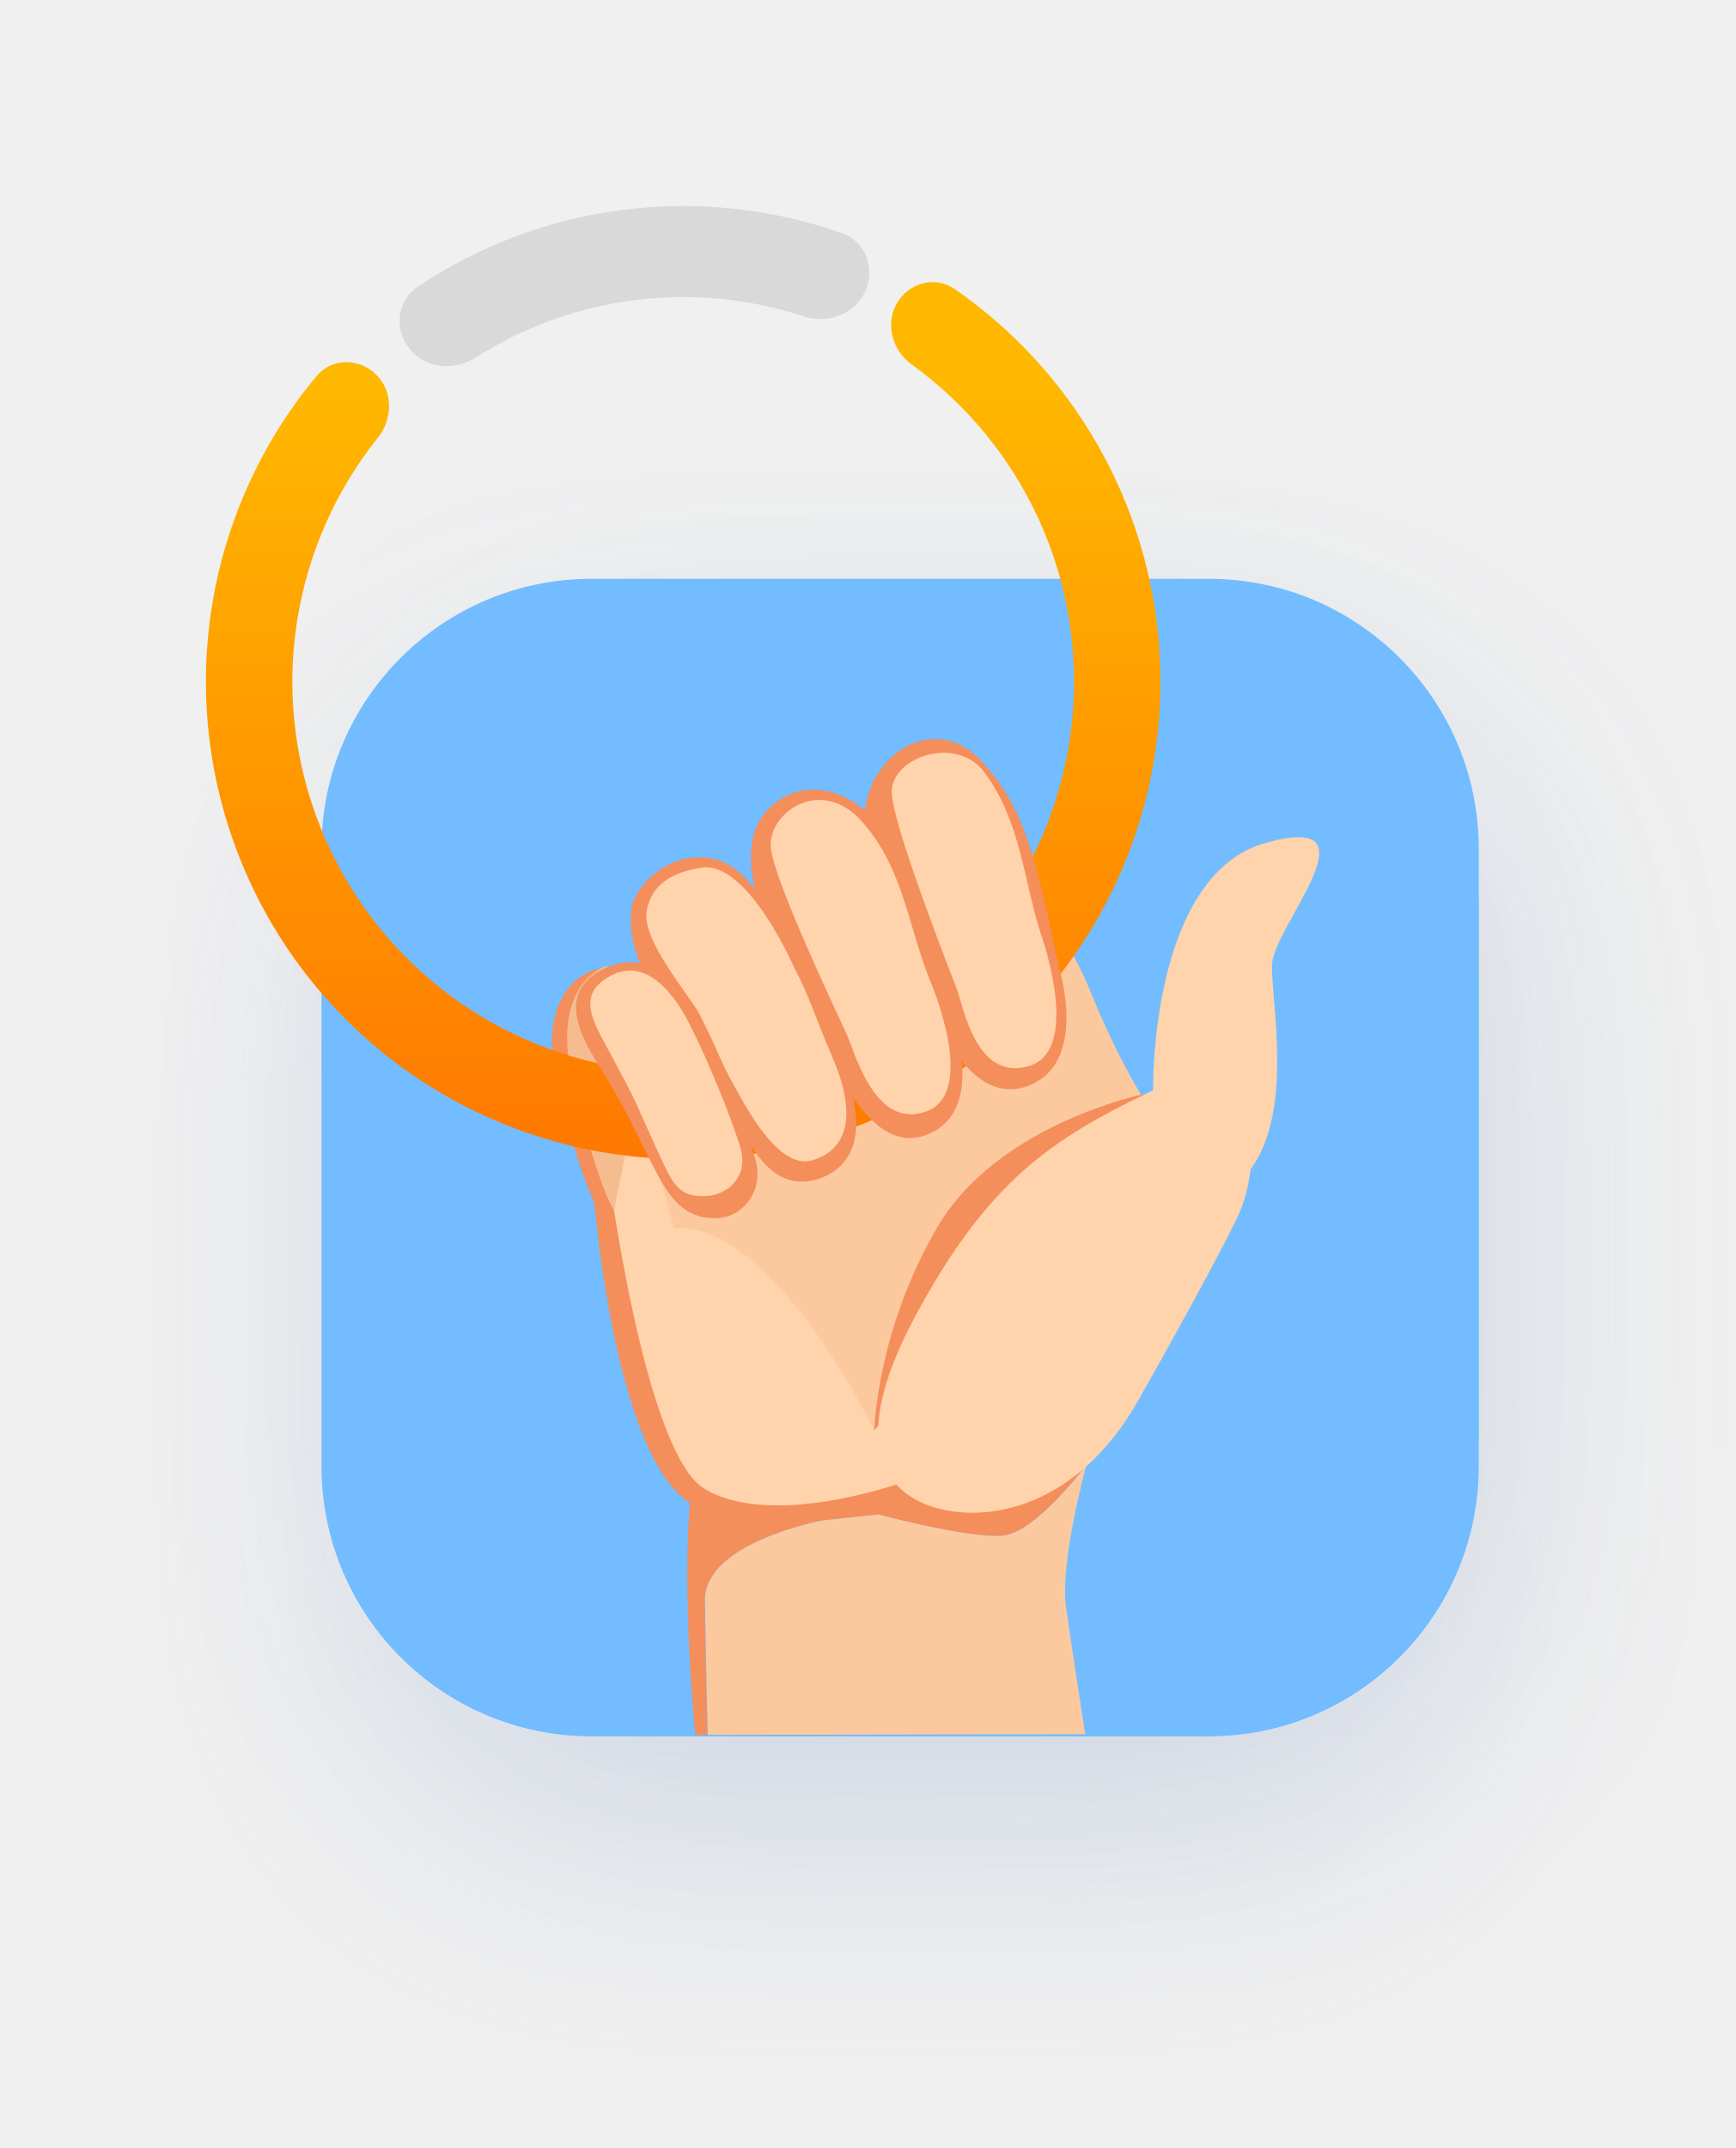
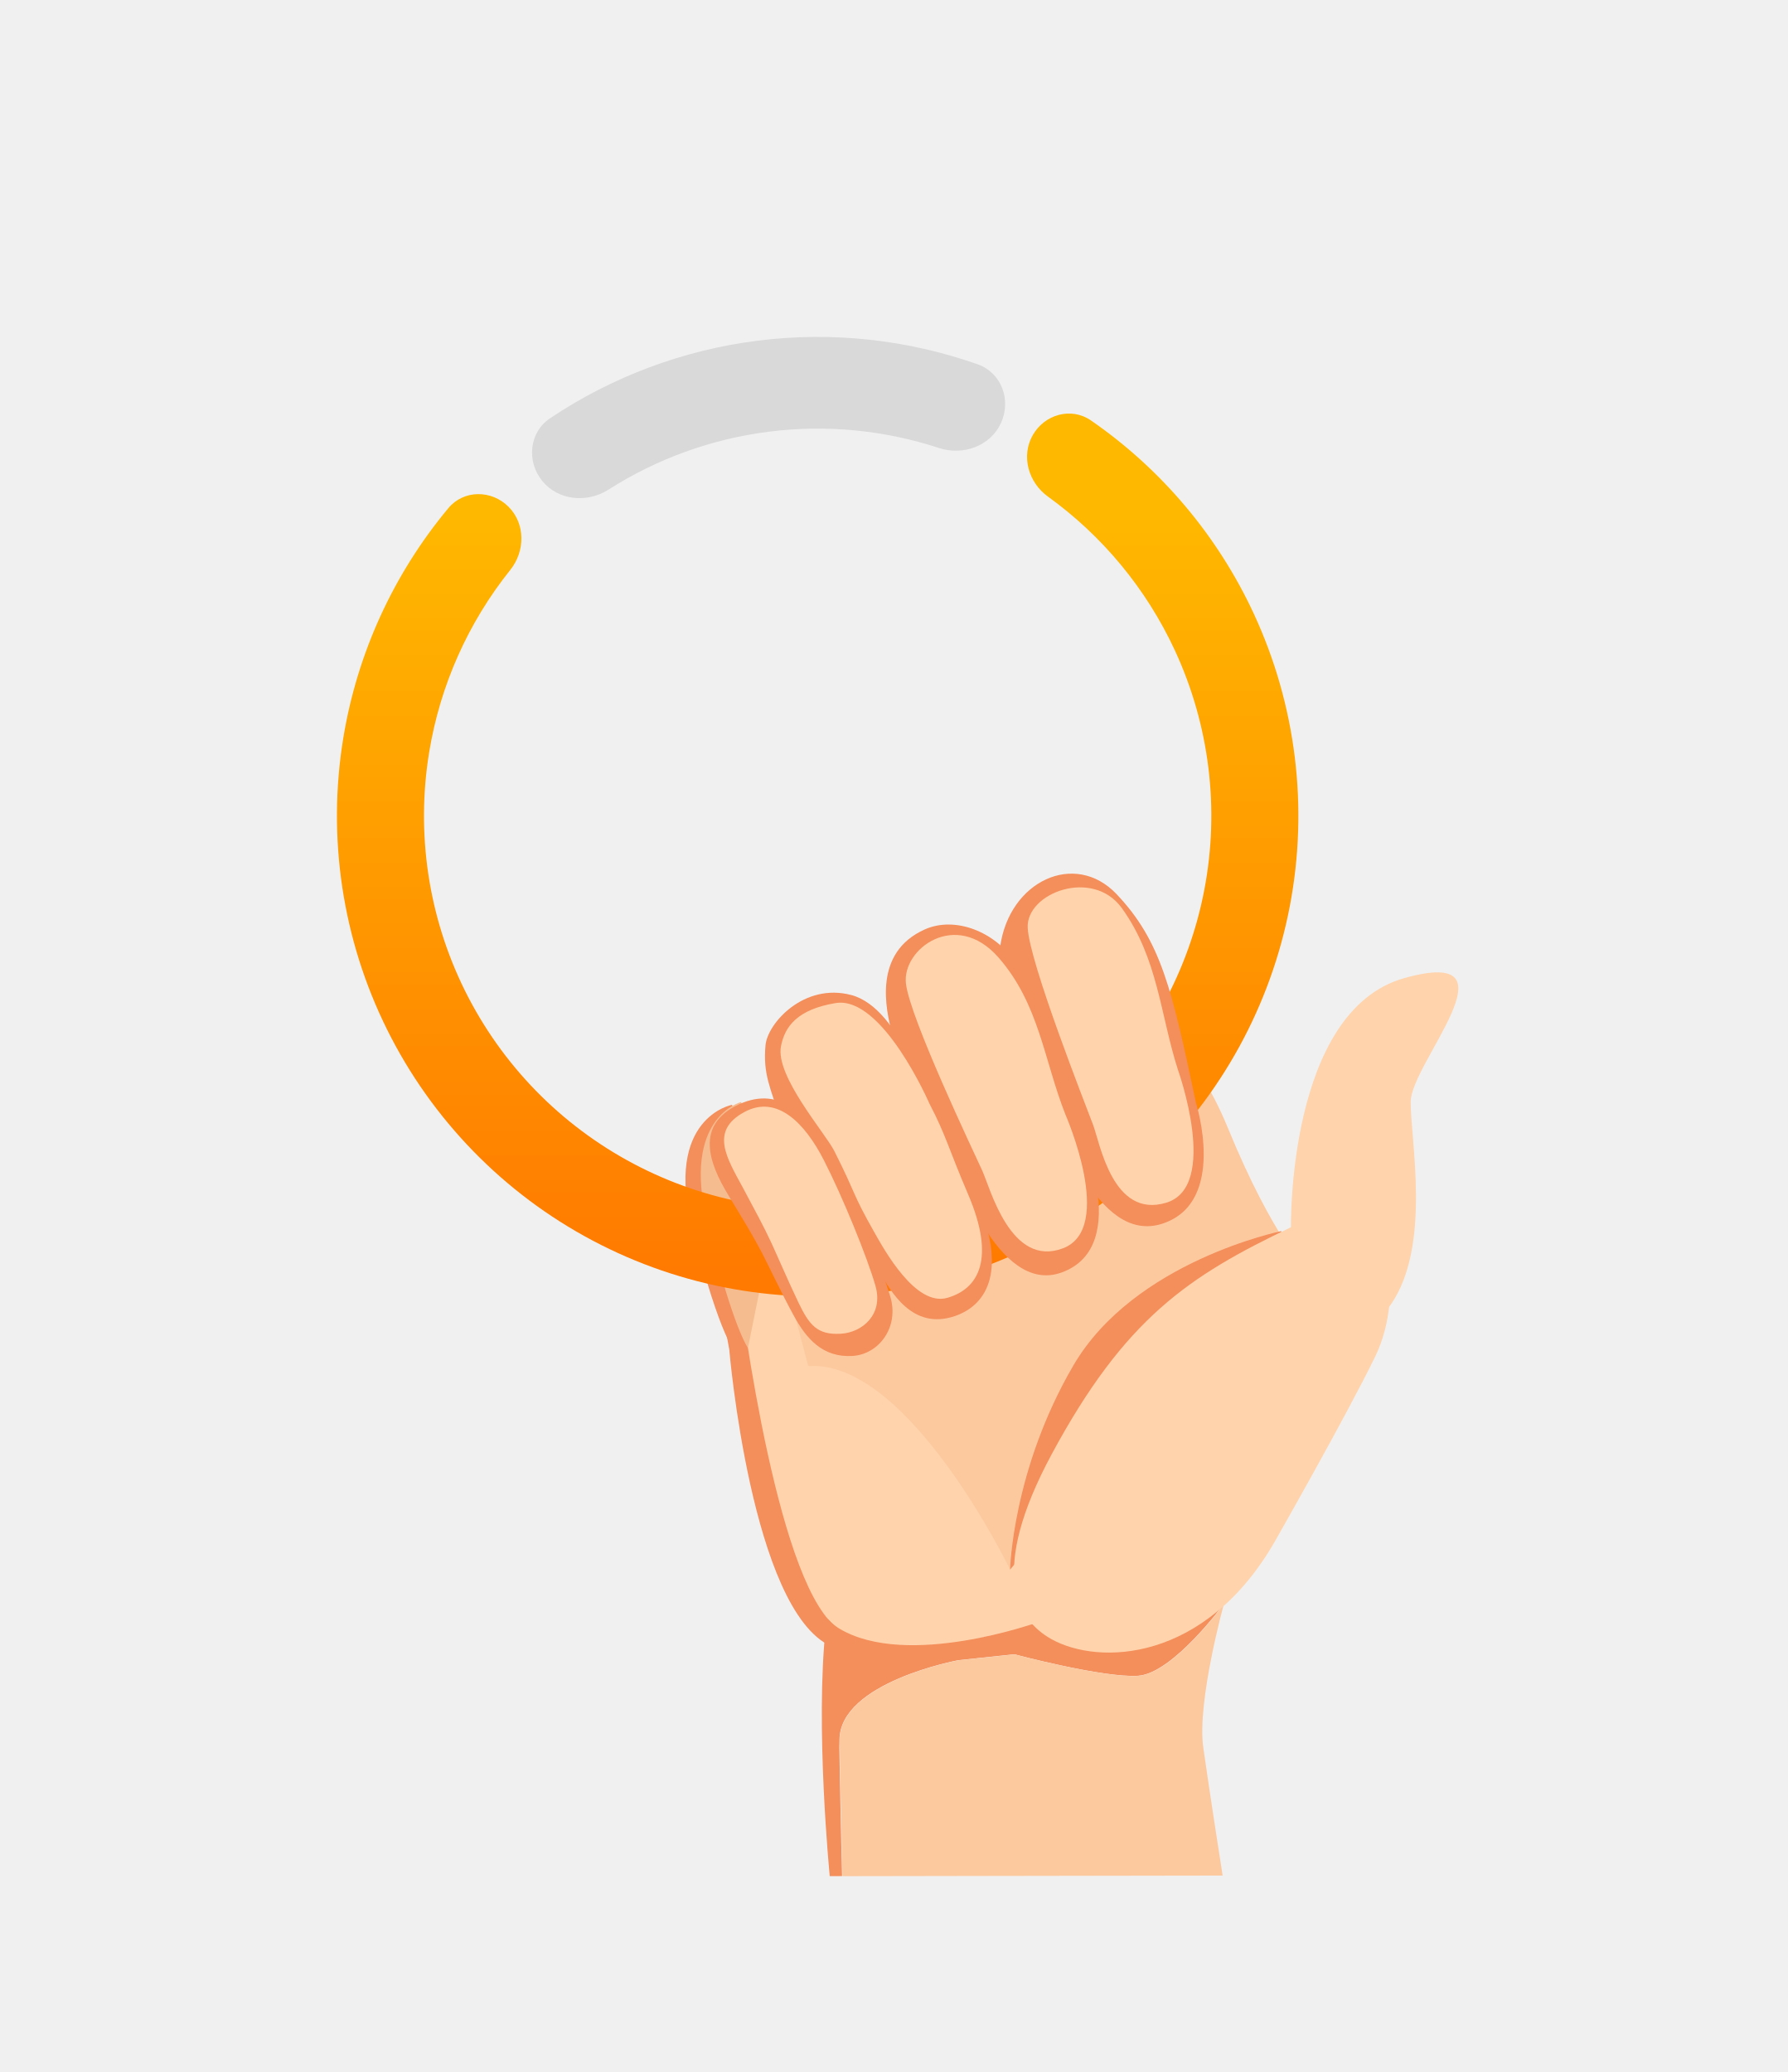
- <svg xmlns="http://www.w3.org/2000/svg" width="135" height="167" viewBox="0 0 135 167" fill="none">
-   <g filter="url(#filter0_d_7031_310)">
-     <rect width="83" height="83" rx="21" transform="matrix(-1 0 0 1 115 49.2891)" fill="white" />
-     <rect x="-1" y="1" width="81" height="81" rx="20" transform="matrix(-1 0 0 1 113 49.2891)" stroke="#7FC6A6" stroke-width="2" />
-   </g>
-   <path d="M91.05 104.334C91.015 104.396 90.961 104.446 90.896 104.477C90.831 104.507 90.758 104.517 90.687 104.504L86.554 103.75C85.21 105.217 83.635 106.454 81.892 107.414L81.644 111.605C81.64 111.677 81.613 111.746 81.568 111.802C81.523 111.858 81.462 111.898 81.392 111.918L76.54 113.276C76.47 113.296 76.397 113.293 76.329 113.269C76.262 113.244 76.204 113.199 76.163 113.14L73.774 109.687C71.787 109.772 69.798 109.532 67.888 108.977L64.746 111.767C64.693 111.815 64.626 111.845 64.554 111.852C64.483 111.86 64.411 111.845 64.348 111.81L59.956 109.339C59.893 109.304 59.843 109.25 59.812 109.185C59.782 109.12 59.772 109.047 59.785 108.976L60.539 104.843C59.072 103.499 57.835 101.924 56.875 100.181L52.684 99.933C52.612 99.929 52.543 99.902 52.487 99.857C52.431 99.812 52.391 99.751 52.371 99.681L51.013 94.828C50.993 94.759 50.996 94.686 51.021 94.618C51.045 94.55 51.09 94.492 51.149 94.451L54.602 92.063C54.517 90.075 54.756 88.087 55.311 86.176L52.521 83.035C52.473 82.981 52.443 82.914 52.436 82.843C52.428 82.771 52.443 82.699 52.478 82.637L54.949 78.244C54.984 78.182 55.038 78.132 55.103 78.101C55.168 78.07 55.241 78.061 55.312 78.074L59.445 78.828C60.79 77.361 62.365 76.123 64.108 75.164L64.356 70.972C64.36 70.901 64.387 70.832 64.432 70.776C64.477 70.72 64.538 70.68 64.608 70.661L69.461 69.302C69.53 69.282 69.603 69.285 69.671 69.31C69.738 69.334 69.797 69.379 69.838 69.438L72.226 72.89C74.214 72.805 76.202 73.045 78.113 73.6L81.254 70.809C81.308 70.762 81.375 70.732 81.446 70.724C81.518 70.717 81.59 70.731 81.652 70.766L86.044 73.237C86.107 73.273 86.157 73.327 86.188 73.392C86.218 73.457 86.228 73.529 86.215 73.6L85.462 77.734C86.928 79.078 88.165 80.653 89.125 82.396L93.317 82.644C93.388 82.648 93.457 82.674 93.513 82.719C93.569 82.765 93.609 82.826 93.629 82.895L94.987 87.748C95.007 87.817 95.004 87.891 94.98 87.959C94.955 88.026 94.91 88.084 94.851 88.125L91.399 90.513C91.484 92.502 91.244 94.49 90.688 96.401L93.478 99.543C93.526 99.596 93.556 99.663 93.563 99.735C93.571 99.806 93.556 99.878 93.521 99.941L91.05 104.334Z" fill="url(#paint0_linear_7031_310)" />
-   <path d="M73.908 96.49C76.444 96.049 78.346 93.8 78.278 91.152C78.261 90.459 78.106 89.776 77.825 89.142C77.543 88.508 77.139 87.937 76.636 87.459C76.134 86.982 75.542 86.608 74.894 86.359C74.247 86.11 73.557 85.992 72.864 86.01C69.953 86.084 67.647 88.513 67.722 91.424C67.74 92.117 67.894 92.8 68.176 93.433C68.457 94.067 68.861 94.639 69.364 95.116C69.867 95.594 70.459 95.968 71.106 96.216C71.753 96.465 72.443 96.584 73.136 96.566C73.395 96.56 73.653 96.534 73.908 96.49ZM72.378 87.746C72.553 87.716 72.731 87.698 72.909 87.694C73.383 87.678 73.856 87.756 74.299 87.923C74.743 88.091 75.15 88.345 75.495 88.67C75.841 88.996 76.118 89.386 76.312 89.82C76.506 90.253 76.612 90.72 76.624 91.195C76.636 91.669 76.554 92.141 76.383 92.584C76.212 93.027 75.955 93.431 75.626 93.774C75.298 94.117 74.906 94.391 74.471 94.581C74.036 94.771 73.568 94.874 73.093 94.882C72.188 94.901 71.31 94.579 70.632 93.979C69.954 93.379 69.528 92.545 69.438 91.644C69.347 90.744 69.6 89.842 70.145 89.12C70.69 88.397 71.487 87.906 72.378 87.746V87.746Z" fill="white" />
-   <circle cx="5" cy="5" r="5" transform="matrix(-1 0 0 1 78 86.2891)" fill="white" />
-   <g filter="url(#filter1_d_7031_310)">
-     <rect width="90" height="90" rx="21" transform="matrix(-1 0 0 1 115 45)" fill="#73BCFF" />
-   </g>
-   <path d="M63.164 111.904C58.405 112.09 54.737 113.059 54.727 115.586L69.749 112.033L70.393 111.881L74.178 112.415L84.476 113.866C84.476 113.866 80.548 119.229 77.864 119.402C75.179 119.574 68.307 117.741 68.307 117.741L63.993 118.198C63.993 118.198 54.821 119.89 54.813 124.362C54.814 124.574 54.809 124.771 54.802 124.957C54.891 130.214 55.014 134.872 55.014 134.872L54.063 134.875C54.063 134.875 52.915 123.247 53.764 115.592C54.069 112.966 58.132 112.033 63.164 111.904Z" fill="#F48E5B" />
-   <path d="M83.436 134.828L66.203 134.857L83.436 134.828Z" fill="#D68265" />
-   <path d="M84.473 113.879L74.175 112.428C79.814 113.01 84.473 113.879 84.473 113.879Z" fill="#F5BC8F" />
-   <path d="M54.73 115.592C54.734 113.07 58.405 112.093 63.167 111.91C65.364 111.841 67.561 111.884 69.752 112.039L54.73 115.592Z" fill="#F5BC8F" />
-   <path d="M54.83 124.371C54.837 119.888 64.01 118.206 64.01 118.206L68.324 117.749C68.324 117.749 75.197 119.584 77.88 119.41C80.563 119.236 84.492 113.875 84.492 113.875C84.492 113.875 82.406 121.416 82.902 124.937C83.397 128.458 84.397 134.83 84.397 134.83L83.445 134.833L66.215 134.86L55.046 134.879C55.046 134.879 54.923 130.221 54.834 124.965C54.83 124.776 54.836 124.58 54.83 124.371Z" fill="#FCC99F" />
-   <path d="M59.116 116.773L81.96 113.834C83.25 113.668 84.461 113.113 85.431 112.243C86.4 111.374 87.083 110.23 87.389 108.965L91.403 92.411C91.738 91.031 91.605 89.579 91.026 88.285C91.026 88.285 88.32 85.675 84.814 77.128C82.167 70.678 79.295 69.083 74.267 68.933L50.116 75.201C46.932 76.19 45.354 81.947 46.072 85.19L52.062 111.796C53.088 114.837 56.39 116.949 59.116 116.773Z" fill="#FCC99F" />
-   <path d="M70.156 115.26C70.156 115.26 64.61 99.969 56.235 93.443C47.86 86.917 46.686 87.756 46.686 87.756C46.686 87.756 49.513 112.574 54.778 115.748C60.043 118.922 70.156 115.26 70.156 115.26Z" fill="#FFD3AB" />
-   <path d="M85.141 86.638C85.141 86.638 74.931 94.051 71.929 98.096C68.927 102.142 67.987 111.205 67.987 111.205C67.987 111.205 60.149 94.947 52.403 95.49L50.83 89.51L59.288 82.107C59.288 82.107 66.273 78.929 72.955 79.973C79.696 81.033 85.141 86.638 85.141 86.638Z" fill="#FCC99F" />
-   <path d="M88.939 85.064C88.939 85.064 77.587 87.375 72.878 95.433C68.168 103.491 67.987 111.208 67.987 111.208L88.66 86.183L88.939 85.064Z" fill="#F48E5B" />
-   <path d="M88.452 108.99C88.452 108.99 93.998 99.248 96.191 94.722C98.582 89.768 97.518 81.022 89.648 84.78C81.778 88.538 76.85 91.794 71.189 102.311C66.315 111.381 68.483 115.062 71.165 116.568C74.822 118.619 83.07 118.391 88.452 108.99Z" fill="#FFD3AB" />
-   <path d="M89.672 84.836C89.672 84.836 89.364 68.064 98.431 65.528C107.498 62.993 98.923 72.069 98.916 75.088C98.91 78.107 100.505 86.112 97.43 90.667C94.356 95.221 89.672 84.836 89.672 84.836Z" fill="#FFD3AB" />
-   <path d="M62.005 75.486C62.002 75.543 61.993 75.599 61.977 75.654C61.955 75.721 61.924 75.724 61.888 75.671C61.949 75.553 61.98 75.483 61.98 75.483L62.005 75.486Z" fill="#D68265" />
-   <path d="M54.621 79.066C54.629 79.397 54.578 79.54 54.423 79.357C54.367 79.281 54.321 79.198 54.288 79.109C54.376 79.054 54.424 79.02 54.424 79.02C54.424 79.02 54.495 79.044 54.621 79.066Z" fill="#D68265" />
-   <path d="M54.162 117.121C48.012 114.339 46.305 94.208 46.305 94.208L45.525 89.954C45.525 89.954 46.637 87.697 46.826 87.668C47.361 91.919 50.157 113.009 54.864 115.849L54.162 117.121Z" fill="#F48E5B" />
-   <path d="M45.908 81.982C45.908 81.982 46.207 85.65 46.56 87.594C46.787 88.843 45.612 89.523 45.612 89.523L45.037 82.369L45.908 81.982Z" fill="#D68265" />
-   <path d="M46.514 75.315C46.514 75.315 41.253 76.288 43.464 84.928C45.674 93.569 46.779 94.365 46.779 94.365L49.622 82.613L46.514 75.315Z" fill="#F48E5B" />
-   <path d="M47.217 75.1C47.217 75.1 42.614 76.251 44.602 84.411C46.591 92.571 47.749 94.086 47.749 94.086L50.143 82.224L47.217 75.1Z" fill="#F5BC8F" />
-   <path d="M29.262 29.131C27.949 27.819 25.808 27.81 24.62 29.235C20.39 34.309 17.578 40.438 16.503 46.996C15.247 54.664 16.428 62.533 19.881 69.493C23.334 76.454 28.884 82.155 35.749 85.793C42.614 89.432 50.449 90.824 58.147 89.774C65.846 88.724 73.02 85.284 78.66 79.939C84.3 74.594 88.12 67.615 89.582 59.984C91.044 52.353 90.075 44.455 86.81 37.404C84.017 31.373 79.666 26.222 74.232 22.467C72.705 21.412 70.645 21.994 69.732 23.61V23.61C68.819 25.226 69.403 27.261 70.908 28.346C75.126 31.389 78.51 35.475 80.711 40.228C83.385 46.002 84.179 52.47 82.981 58.719C81.784 64.968 78.656 70.684 74.037 75.061C69.419 79.438 63.543 82.255 57.239 83.115C50.934 83.975 44.519 82.835 38.897 79.855C33.274 76.876 28.729 72.207 25.901 66.506C23.074 60.806 22.107 54.363 23.136 48.083C23.983 42.914 26.148 38.071 29.398 34.01C30.557 32.561 30.574 30.443 29.262 29.131V29.131Z" fill="url(#paint1_linear_7031_310)" />
-   <path d="M67.276 22.682C68.1 20.909 67.334 18.786 65.49 18.135C60.058 16.217 54.237 15.584 48.489 16.308C42.741 17.033 37.259 19.09 32.473 22.297C30.849 23.385 30.634 25.632 31.872 27.145V27.145C33.109 28.658 35.33 28.861 36.979 27.81C40.716 25.426 44.948 23.891 49.374 23.333C53.801 22.775 58.282 23.212 62.493 24.594C64.351 25.203 66.452 24.455 67.276 22.682V22.682Z" fill="#D9D9D9" />
-   <path d="M73.214 76.887C73.214 76.887 77.612 86.237 71.952 88.266C66.966 90.052 63.786 80.091 63.15 78.699C62.457 77.177 59.197 70.927 58.929 69.989C58.318 67.819 57.455 63.544 61.387 61.776C63.727 60.721 66.832 61.931 68.422 64.35C71.308 68.731 71.551 72.693 73.214 76.887Z" fill="#F48E5B" />
-   <path d="M82.343 75.19C82.343 75.19 84.776 82.811 79.776 84.481C74.597 86.215 71.64 76.448 71.111 75.021C70.582 73.595 66.85 65.769 67.224 63.086C67.925 58.037 72.982 55.664 76.199 59.035C79.64 62.668 80.472 66.32 82.343 75.19Z" fill="#F48E5B" />
-   <path d="M80.947 72.613C80.947 72.613 84.181 81.619 80.046 82.873C75.911 84.128 74.93 78.289 74.394 76.858C73.859 75.427 69.477 64.349 69.346 61.645C69.215 58.941 74.365 57.008 76.614 60.122C79.415 64.013 79.57 68.311 80.947 72.613Z" fill="#FFD3AB" />
-   <path d="M61.746 75.668C61.746 75.668 59.641 67.879 55.733 66.838C52.075 65.865 49.257 69.016 49.104 70.714C48.899 72.984 49.488 73.975 50.256 76.481C50.976 78.815 53.206 78.771 53.625 79.578C55.577 83.335 55.968 84.892 57.893 88.197C58.77 89.7 60.43 92.755 63.73 91.625C66.338 90.731 67.735 87.909 65.376 82.567C63.746 78.858 63.124 78.225 61.746 75.668Z" fill="#F48E5B" />
-   <path d="M47.08 75.267C50.27 73.81 52.47 76.151 54.172 79.131C55.875 82.112 58.02 87.763 58.734 90.11C59.447 92.456 57.876 94.579 55.826 94.706C53.511 94.849 52.244 93.356 51.279 91.582C50.351 89.882 49.316 87.679 48.824 86.734C48.122 85.387 47.407 84.233 46.222 82.271C44.752 79.842 43.618 76.85 47.08 75.267Z" fill="#F48E5B" />
-   <path d="M47.492 75.859C50.013 74.511 52.161 76.754 53.613 79.596C55.065 82.437 56.955 87.07 57.592 89.29C58.228 91.51 56.571 92.891 54.932 92.991C53.081 93.105 52.475 92.295 51.657 90.606C50.879 88.984 49.98 86.889 49.564 85.991C48.969 84.71 48.367 83.607 47.371 81.741C46.12 79.428 44.758 77.32 47.492 75.859Z" fill="#FFD3AB" />
-   <path d="M61.778 75.26C61.778 75.26 58.139 66.843 54.507 67.458C51.593 67.944 50.589 69.239 50.295 70.803C49.856 73.102 53.712 77.493 54.413 78.878C56.189 82.401 55.732 82.026 57.486 85.125C58.283 86.535 60.693 90.931 63.15 90.217C65.558 89.52 66.887 87.215 64.739 82.207C63.249 78.736 63.034 77.657 61.778 75.26Z" fill="#FFD3AB" />
-   <path d="M72.272 76.095C72.272 76.095 76.116 84.853 72.078 86.391C68.04 87.929 66.464 81.771 65.831 80.381C65.198 78.992 60.26 68.641 59.945 65.955C59.63 63.268 63.808 60.186 67.09 63.936C70.246 67.54 70.606 71.895 72.272 76.095Z" fill="#FFD3AB" />
+ <svg xmlns="http://www.w3.org/2000/svg" width="138" height="160" viewBox="0 0 138 160" fill="none">
+   <path d="M73.164 121.904C68.405 122.09 64.737 123.059 64.727 125.586L79.749 122.033L80.393 121.881L84.178 122.415L94.476 123.866C94.476 123.866 90.548 129.229 87.864 129.402C85.179 129.574 78.307 127.741 78.307 127.741L73.993 128.198C73.993 128.198 64.821 129.89 64.813 134.362C64.814 134.574 64.809 134.771 64.802 134.957C64.891 140.214 65.014 144.872 65.014 144.872L64.063 144.875C64.063 144.875 62.915 133.247 63.764 125.592C64.069 122.966 68.132 122.033 73.164 121.904Z" fill="#F48E5B" />
+   <path d="M93.436 144.828L76.203 144.857L93.436 144.828Z" fill="#D68265" />
+   <path d="M94.473 123.879L84.175 122.428C89.814 123.01 94.473 123.879 94.473 123.879Z" fill="#F5BC8F" />
+   <path d="M64.73 125.592C64.734 123.07 68.405 122.093 73.168 121.91C75.364 121.841 77.561 121.884 79.752 122.039L64.73 125.592Z" fill="#F5BC8F" />
+   <path d="M64.83 134.371C64.837 129.888 74.01 128.206 74.01 128.206L78.324 127.749C78.324 127.749 85.197 129.584 87.88 129.41C90.563 129.236 94.492 123.875 94.492 123.875C94.492 123.875 92.406 131.416 92.902 134.937C93.397 138.458 94.397 144.83 94.397 144.83L93.445 144.833L76.215 144.86L65.046 144.879C65.046 144.879 64.924 140.221 64.834 134.965C64.83 134.776 64.836 134.58 64.83 134.371Z" fill="#FCC99F" />
+   <path d="M69.116 126.773L91.96 123.834C93.251 123.668 94.461 123.113 95.431 122.243C96.4 121.374 97.083 120.23 97.389 118.965L101.402 102.411C101.738 101.031 101.605 99.579 101.026 98.285C101.026 98.285 98.32 95.675 94.814 87.128C92.167 80.678 89.295 79.083 84.267 78.933L60.116 85.201C56.932 86.19 55.354 91.947 56.072 95.19L62.062 121.796C63.088 124.837 66.39 126.949 69.116 126.773Z" fill="#FCC99F" />
+   <path d="M80.156 125.26C80.156 125.26 74.61 109.969 66.235 103.443C57.86 96.917 56.686 97.756 56.686 97.756C56.686 97.756 59.513 122.574 64.778 125.748C70.043 128.922 80.156 125.26 80.156 125.26Z" fill="#FFD3AB" />
+   <path d="M95.141 96.638C95.141 96.638 84.931 104.051 81.929 108.096C78.927 112.142 77.987 121.205 77.987 121.205C77.987 121.205 70.149 104.947 62.403 105.49L60.83 99.51L69.288 92.107C69.288 92.107 76.273 88.929 82.955 89.973C89.696 91.033 95.141 96.638 95.141 96.638Z" fill="#FCC99F" />
+   <path d="M98.939 95.064C98.939 95.064 87.587 97.375 82.878 105.433C78.168 113.491 77.987 121.208 77.987 121.208L98.66 96.183L98.939 95.064Z" fill="#F48E5B" />
+   <path d="M98.452 118.99C98.452 118.99 103.998 109.248 106.191 104.722C108.582 99.768 107.518 91.022 99.648 94.78C91.778 98.538 86.85 101.794 81.189 112.311C76.315 121.381 78.483 125.062 81.165 126.568C84.822 128.619 93.07 128.391 98.452 118.99Z" fill="#FFD3AB" />
+   <path d="M99.672 94.836C99.672 94.836 99.364 78.064 108.431 75.528C117.498 72.993 108.923 82.069 108.916 85.088C108.91 88.107 110.505 96.112 107.43 100.667C104.356 105.221 99.672 94.836 99.672 94.836Z" fill="#FFD3AB" />
+   <path d="M72.005 85.486C72.002 85.543 71.993 85.599 71.977 85.654C71.955 85.721 71.924 85.724 71.888 85.671C71.949 85.553 71.98 85.483 71.98 85.483L72.005 85.486Z" fill="#D68265" />
+   <path d="M64.621 89.066C64.629 89.397 64.578 89.54 64.423 89.357C64.367 89.281 64.321 89.198 64.288 89.109C64.376 89.054 64.424 89.02 64.424 89.02C64.424 89.02 64.495 89.044 64.621 89.066Z" fill="#D68265" />
+   <path d="M64.162 127.121C58.012 124.339 56.305 104.208 56.305 104.208L55.525 99.954C55.525 99.954 56.637 97.697 56.826 97.668C57.361 101.919 60.157 123.009 64.864 125.849L64.162 127.121Z" fill="#F48E5B" />
+   <path d="M55.908 91.982C55.908 91.982 56.207 95.65 56.56 97.594C56.787 98.843 55.612 99.523 55.612 99.523L55.037 92.369L55.908 91.982Z" fill="#D68265" />
+   <path d="M56.514 85.315C56.514 85.315 51.253 86.288 53.464 94.928C55.674 103.569 56.779 104.365 56.779 104.365L59.622 92.613L56.514 85.315Z" fill="#F48E5B" />
+   <path d="M57.217 85.1C57.217 85.1 52.614 86.251 54.602 94.411C56.591 102.571 57.749 104.086 57.749 104.086L60.143 92.224L57.217 85.1Z" fill="#F5BC8F" />
+   <path d="M39.262 39.131C37.949 37.819 35.808 37.81 34.62 39.235C30.39 44.309 27.578 50.438 26.503 56.996C25.247 64.664 26.428 72.533 29.881 79.493C33.334 86.454 38.884 92.155 45.749 95.793C52.614 99.432 60.449 100.824 68.147 99.774C75.846 98.724 83.02 95.284 88.66 89.939C94.3 84.594 98.12 77.615 99.582 69.984C101.044 62.353 100.075 54.455 96.81 47.404C94.017 41.373 89.666 36.222 84.232 32.467C82.705 31.412 80.645 31.994 79.732 33.61V33.61C78.819 35.225 79.403 37.261 80.908 38.346C85.126 41.389 88.51 45.475 90.711 50.228C93.385 56.002 94.179 62.47 92.981 68.719C91.784 74.968 88.656 80.684 84.037 85.061C79.419 89.438 73.543 92.255 67.239 93.115C60.934 93.975 54.519 92.835 48.897 89.855C43.274 86.876 38.729 82.207 35.901 76.506C33.074 70.806 32.106 64.363 33.136 58.083C33.983 52.914 36.148 48.071 39.398 44.01C40.557 42.561 40.574 40.443 39.262 39.131V39.131Z" fill="url(#paint0_linear_686_6185)" />
+   <path d="M77.276 32.682C78.1 30.909 77.334 28.786 75.49 28.135C70.058 26.217 64.237 25.584 58.489 26.308C52.741 27.033 47.259 29.09 42.473 32.297C40.849 33.385 40.633 35.632 41.871 37.145V37.145C43.109 38.658 45.33 38.861 46.979 37.81C50.716 35.426 54.948 33.891 59.374 33.333C63.801 32.775 68.281 33.212 72.493 34.594C74.351 35.203 76.452 34.455 77.276 32.682V32.682Z" fill="#D9D9D9" />
+   <path d="M83.214 86.887C83.214 86.887 87.612 96.237 81.952 98.266C76.966 100.052 73.786 90.091 73.15 88.699C72.457 87.177 69.197 80.927 68.929 79.989C68.318 77.819 67.455 73.544 71.387 71.776C73.727 70.721 76.832 71.931 78.422 74.35C81.308 78.731 81.551 82.693 83.214 86.887Z" fill="#F48E5B" />
+   <path d="M92.343 85.19C92.343 85.19 94.776 92.811 89.776 94.481C84.597 96.215 81.64 86.448 81.111 85.021C80.582 83.595 76.85 75.769 77.224 73.086C77.925 68.037 82.982 65.664 86.199 69.035C89.64 72.668 90.472 76.32 92.343 85.19Z" fill="#F48E5B" />
+   <path d="M90.947 82.613C90.947 82.613 94.181 91.619 90.046 92.873C85.911 94.128 84.93 88.289 84.394 86.858C83.859 85.427 79.477 74.349 79.346 71.645C79.215 68.942 84.365 67.008 86.614 70.122C89.415 74.013 89.57 78.311 90.947 82.613Z" fill="#FFD3AB" />
+   <path d="M71.746 85.668C71.746 85.668 69.641 77.879 65.733 76.838C62.075 75.865 59.257 79.016 59.104 80.714C58.899 82.984 59.488 83.975 60.256 86.481C60.976 88.815 63.206 88.771 63.625 89.578C65.577 93.335 65.968 94.892 67.893 98.197C68.77 99.7 70.43 102.755 73.73 101.625C76.338 100.731 77.735 97.909 75.376 92.567C73.746 88.858 73.124 88.225 71.746 85.668Z" fill="#F48E5B" />
+   <path d="M57.08 85.267C60.27 83.81 62.47 86.151 64.172 89.131C65.875 92.112 68.02 97.763 68.734 100.11C69.447 102.456 67.876 104.579 65.826 104.706C63.511 104.849 62.244 103.356 61.279 101.582C60.351 99.882 59.316 97.679 58.824 96.734C58.122 95.387 57.407 94.233 56.222 92.271C54.752 89.842 53.618 86.85 57.08 85.267Z" fill="#F48E5B" />
+   <path d="M57.492 85.859C60.013 84.511 62.161 86.754 63.613 89.596C65.065 92.437 66.955 97.07 67.592 99.29C68.228 101.51 66.571 102.891 64.932 102.991C63.081 103.105 62.475 102.295 61.657 100.606C60.879 98.984 59.98 96.889 59.564 95.991C58.969 94.71 58.367 93.607 57.371 91.741C56.12 89.428 54.758 87.32 57.492 85.859Z" fill="#FFD3AB" />
+   <path d="M71.778 85.26C71.778 85.26 68.139 76.843 64.507 77.458C61.593 77.944 60.589 79.239 60.295 80.803C59.856 83.102 63.712 87.493 64.413 88.878C66.189 92.401 65.732 92.026 67.486 95.125C68.283 96.535 70.693 100.931 73.15 100.217C75.558 99.52 76.887 97.215 74.739 92.207C73.249 88.736 73.034 87.657 71.778 85.26Z" fill="#FFD3AB" />
+   <path d="M82.272 86.095C82.272 86.095 86.116 94.853 82.078 96.391C78.04 97.929 76.464 91.771 75.831 90.381C75.198 88.992 70.26 78.641 69.945 75.955C69.63 73.268 73.808 70.186 77.09 73.936C80.246 77.54 80.606 81.895 82.272 86.095Z" fill="#FFD3AB" />
  <defs>
-     <filter id="filter0_d_7031_310" x="12" y="33.289" width="123" height="123" filterUnits="userSpaceOnUse" color-interpolation-filters="sRGB">
-       <feFlood flood-opacity="0" result="BackgroundImageFix" />
-       <feColorMatrix in="SourceAlpha" type="matrix" values="0 0 0 0 0 0 0 0 0 0 0 0 0 0 0 0 0 0 127 0" result="hardAlpha" />
-       <feOffset dy="4" />
-       <feGaussianBlur stdDeviation="10" />
-       <feComposite in2="hardAlpha" operator="out" />
-       <feColorMatrix type="matrix" values="0 0 0 0 0.055 0 0 0 0 0.268 0 0 0 0 0.596 0 0 0 0.12 0" />
-       <feBlend mode="normal" in2="BackgroundImageFix" result="effect1_dropShadow_7031_310" />
-       <feBlend mode="normal" in="SourceGraphic" in2="effect1_dropShadow_7031_310" result="shape" />
-     </filter>
-     <filter id="filter1_d_7031_310" x="5" y="37" width="130" height="130" filterUnits="userSpaceOnUse" color-interpolation-filters="sRGB">
-       <feFlood flood-opacity="0" result="BackgroundImageFix" />
-       <feColorMatrix in="SourceAlpha" type="matrix" values="0 0 0 0 0 0 0 0 0 0 0 0 0 0 0 0 0 0 127 0" result="hardAlpha" />
-       <feOffset dy="12" />
-       <feGaussianBlur stdDeviation="10" />
-       <feComposite in2="hardAlpha" operator="out" />
-       <feColorMatrix type="matrix" values="0 0 0 0 0.552 0 0 0 0 0.653 0 0 0 0 0.808 0 0 0 0.15 0" />
-       <feBlend mode="normal" in2="BackgroundImageFix" result="effect1_dropShadow_7031_310" />
-       <feBlend mode="normal" in="SourceGraphic" in2="effect1_dropShadow_7031_310" result="shape" />
-     </filter>
-     <linearGradient id="paint0_linear_7031_310" x1="87.52" y1="74.26" x2="55.784" y2="111.48" gradientUnits="userSpaceOnUse">
-       <stop stop-color="#3B956C" />
-       <stop offset="1" stop-color="#63AF8D" />
-     </linearGradient>
-     <linearGradient id="paint1_linear_7031_310" x1="54.919" y1="29.737" x2="54.919" y2="88.191" gradientUnits="userSpaceOnUse">
+     <linearGradient id="paint0_linear_686_6185" x1="64.919" y1="39.737" x2="64.919" y2="98.191" gradientUnits="userSpaceOnUse">
      <stop stop-color="#FFB800" />
      <stop offset="1" stop-color="#FF7A00" />
    </linearGradient>
  </defs>
</svg>
